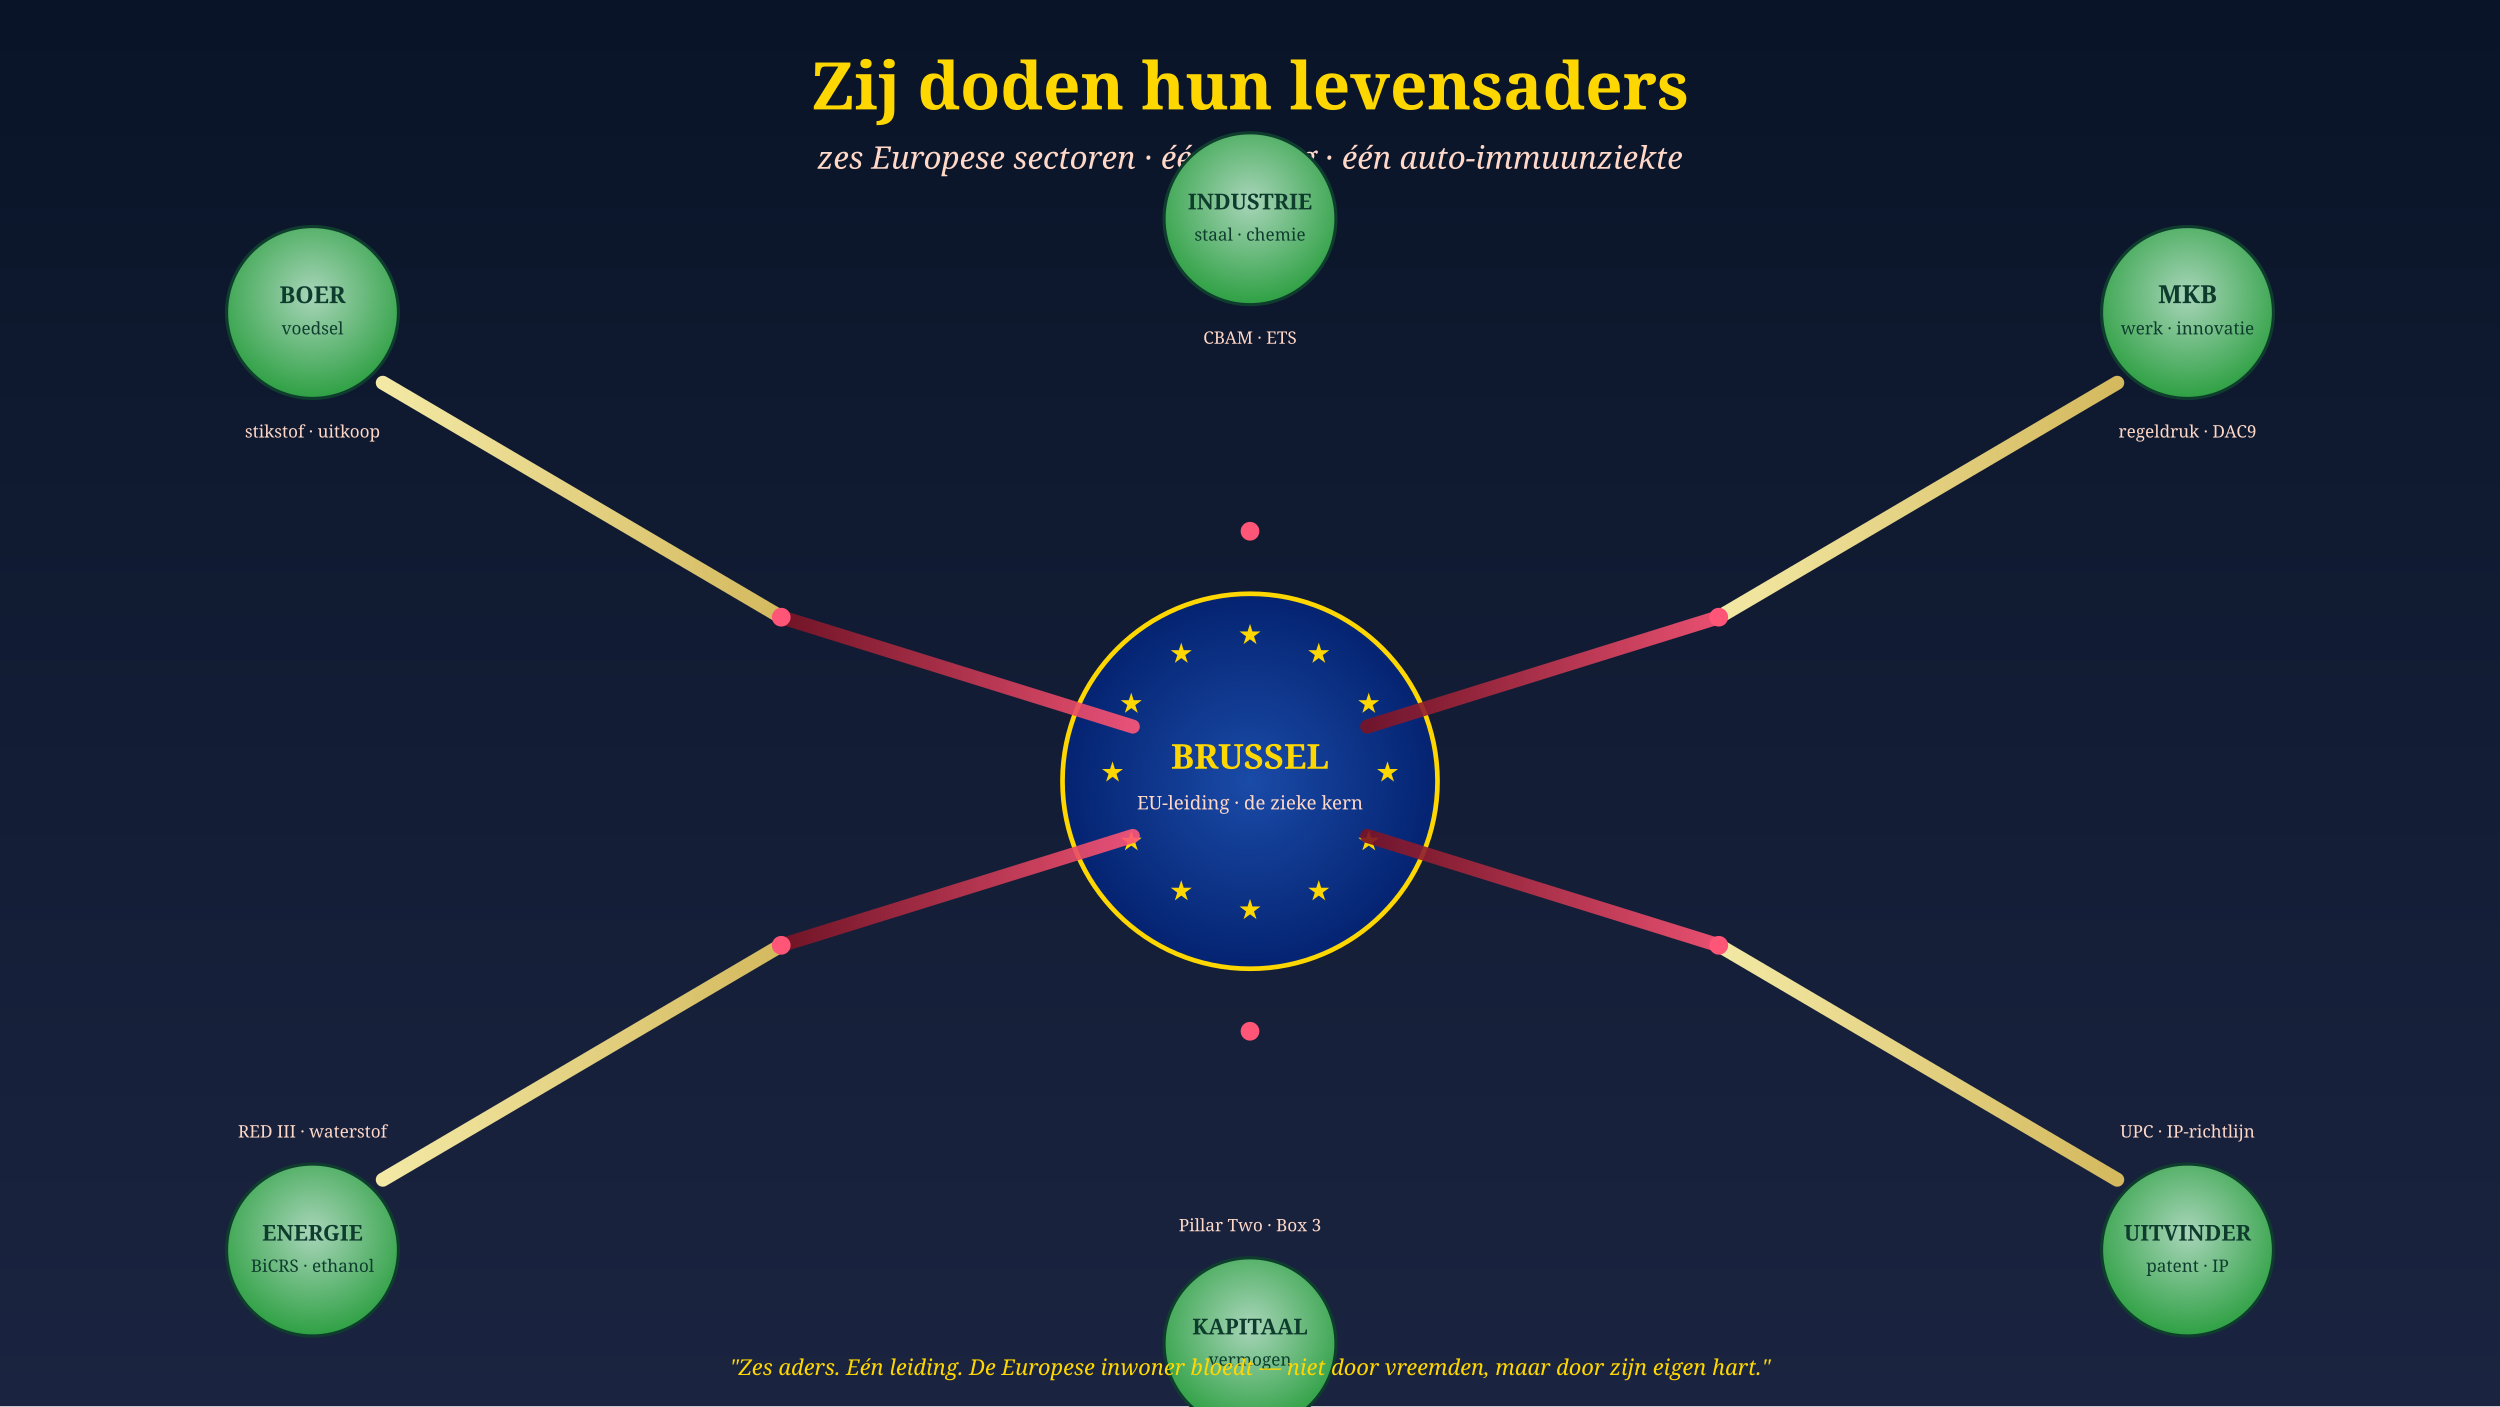
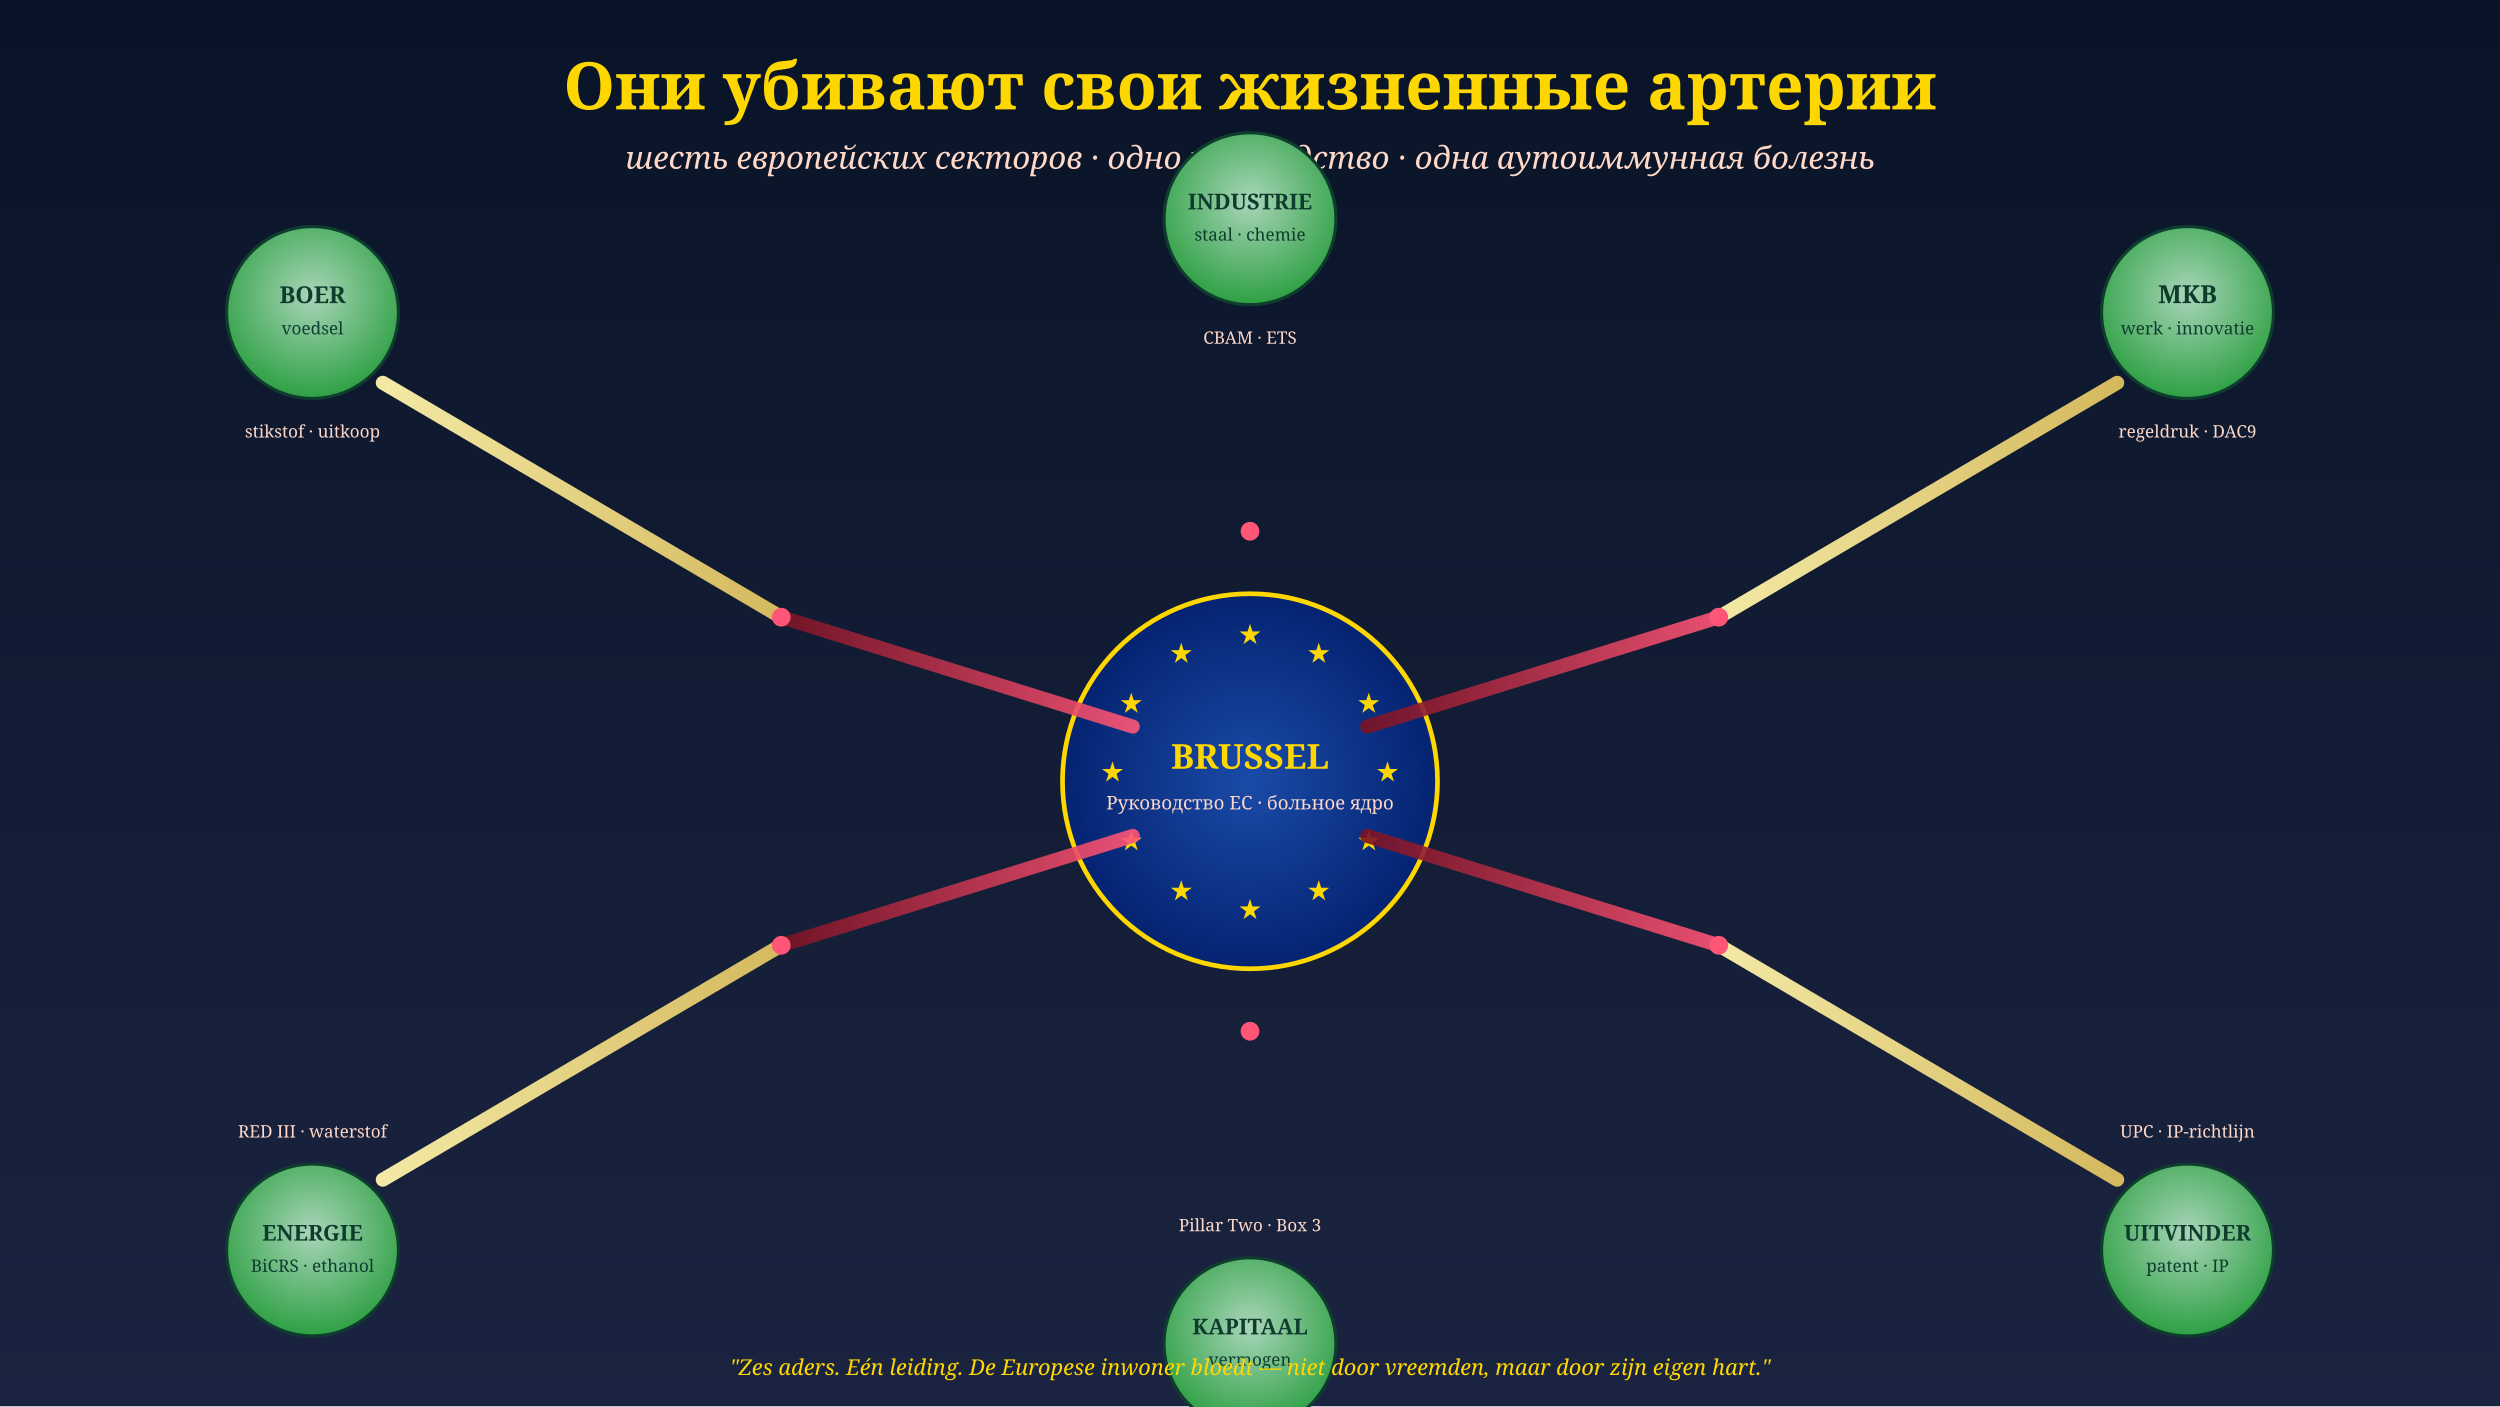
<svg xmlns="http://www.w3.org/2000/svg" viewBox="0 0 1600 900" preserveAspectRatio="xMidYMid meet">
  <defs>
    <linearGradient id="bgBA" x1="0" y1="0" x2="0" y2="1">
      <stop offset="0%" stop-color="#0a1428" />
      <stop offset="100%" stop-color="#1a2440" />
    </linearGradient>
    <linearGradient id="adGold" x1="0" y1="0" x2="1" y2="0">
      <stop offset="0%" stop-color="#f3e9a5" />
      <stop offset="100%" stop-color="#d4b95e" />
    </linearGradient>
    <linearGradient id="adBlood" x1="0" y1="0" x2="1" y2="0">
      <stop offset="0%" stop-color="#7a1224" />
      <stop offset="100%" stop-color="#ff5577" />
    </linearGradient>
    <radialGradient id="organG" cx="50%" cy="40%" r="60%">
      <stop offset="0%" stop-color="#a8d5b9" />
      <stop offset="100%" stop-color="#2ea043" />
    </radialGradient>
    <radialGradient id="centerBlue" cx="50%" cy="50%" r="60%">
      <stop offset="0%" stop-color="#1a4ba8" />
      <stop offset="100%" stop-color="#001b66" />
    </radialGradient>
  </defs>
  <rect width="1600" height="900" fill="url(#bgBA)" />
-   <text x="800" y="70" text-anchor="middle" font-family="Georgia, serif" font-size="42" font-weight="700" fill="#ffd700">Zij doden hun levensaders</text>
-   <text x="800" y="108" text-anchor="middle" font-family="Georgia, serif" font-size="20" font-style="italic" fill="#ffd8c8">zes Europese sectoren · één leiding · één auto-immuunziekte</text>
+   <text x="800" y="70" text-anchor="middle" font-family="Georgia, serif" font-size="42" font-weight="700" fill="#ffd700">Они убивают свои жизненные артерии</text>
+   <text x="800" y="108" text-anchor="middle" font-family="Georgia, serif" font-size="20" font-style="italic" fill="#ffd8c8">шесть европейских секторов · одно руководство · одна аутоиммунная болезнь</text>
  <g transform="translate(800,500)">
    <circle cx="0" cy="0" r="120" fill="url(#centerBlue)" stroke="#ffd700" stroke-width="3" />
    <g fill="#ffd700">
      <text x="0" y="-88" text-anchor="middle" font-size="18">★</text>
      <text x="44" y="-76" text-anchor="middle" font-size="18">★</text>
      <text x="76" y="-44" text-anchor="middle" font-size="18">★</text>
      <text x="88" y="0" text-anchor="middle" font-size="18">★</text>
      <text x="76" y="44" text-anchor="middle" font-size="18">★</text>
      <text x="44" y="76" text-anchor="middle" font-size="18">★</text>
      <text x="0" y="88" text-anchor="middle" font-size="18">★</text>
      <text x="-44" y="76" text-anchor="middle" font-size="18">★</text>
      <text x="-76" y="44" text-anchor="middle" font-size="18">★</text>
      <text x="-88" y="0" text-anchor="middle" font-size="18">★</text>
      <text x="-76" y="-44" text-anchor="middle" font-size="18">★</text>
      <text x="-44" y="-76" text-anchor="middle" font-size="18">★</text>
    </g>
    <text x="0" y="-8" text-anchor="middle" font-family="Georgia, serif" font-size="22" font-weight="700" fill="#ffd700">BRUSSEL</text>
-     <text x="0" y="18" text-anchor="middle" font-family="Georgia, serif" font-size="12" fill="#ffd8c8">EU-leiding · de zieke kern</text>
+     <text x="0" y="18" text-anchor="middle" font-family="Georgia, serif" font-size="12" fill="#ffd8c8">Руководство ЕС · больное ядро</text>
  </g>
  <g transform="translate(200,200)">
    <circle cx="0" cy="0" r="55" fill="url(#organG)" stroke="#0e3d2e" stroke-width="2" />
    <text x="0" y="-6" text-anchor="middle" font-family="Georgia, serif" font-size="15" font-weight="700" fill="#0e3d2e">BOER</text>
    <text x="0" y="14" text-anchor="middle" font-family="Georgia, serif" font-size="11" fill="#0e3d2e">voedsel</text>
    <text x="0" y="80" text-anchor="middle" font-family="Georgia, serif" font-size="11" fill="#ffd8c8">stikstof · uitkoop</text>
  </g>
  <line x1="245" y1="245" x2="500" y2="395" stroke="url(#adGold)" stroke-width="9" stroke-linecap="round" />
  <line x1="500" y1="395" x2="725" y2="465" stroke="url(#adBlood)" stroke-width="9" stroke-linecap="round" opacity="0.9" />
  <circle cx="500" cy="395" r="6" fill="#ff5577" />
  <g transform="translate(800,140)">
    <circle cx="0" cy="0" r="55" fill="url(#organG)" stroke="#0e3d2e" stroke-width="2" />
    <text x="0" y="-6" text-anchor="middle" font-family="Georgia, serif" font-size="14" font-weight="700" fill="#0e3d2e">INDUSTRIE</text>
    <text x="0" y="14" text-anchor="middle" font-family="Georgia, serif" font-size="11" fill="#0e3d2e">staal · chemie</text>
    <text x="0" y="80" text-anchor="middle" font-family="Georgia, serif" font-size="11" fill="#ffd8c8">CBAM · ETS</text>
  </g>
  <line x1="800" y1="195" x2="800" y2="340" stroke="url(#adGold)" stroke-width="9" stroke-linecap="round" />
  <line x1="800" y1="340" x2="800" y2="380" stroke="url(#adBlood)" stroke-width="9" stroke-linecap="round" opacity="0.9" />
  <circle cx="800" cy="340" r="6" fill="#ff5577" />
  <g transform="translate(1400,200)">
    <circle cx="0" cy="0" r="55" fill="url(#organG)" stroke="#0e3d2e" stroke-width="2" />
    <text x="0" y="-6" text-anchor="middle" font-family="Georgia, serif" font-size="16" font-weight="700" fill="#0e3d2e">MKB</text>
    <text x="0" y="14" text-anchor="middle" font-family="Georgia, serif" font-size="11" fill="#0e3d2e">werk · innovatie</text>
    <text x="0" y="80" text-anchor="middle" font-family="Georgia, serif" font-size="11" fill="#ffd8c8">regeldruk · DAC9</text>
  </g>
  <line x1="1355" y1="245" x2="1100" y2="395" stroke="url(#adGold)" stroke-width="9" stroke-linecap="round" />
  <line x1="1100" y1="395" x2="875" y2="465" stroke="url(#adBlood)" stroke-width="9" stroke-linecap="round" opacity="0.9" />
  <circle cx="1100" cy="395" r="6" fill="#ff5577" />
  <g transform="translate(200,800)">
    <circle cx="0" cy="0" r="55" fill="url(#organG)" stroke="#0e3d2e" stroke-width="2" />
    <text x="0" y="-6" text-anchor="middle" font-family="Georgia, serif" font-size="14" font-weight="700" fill="#0e3d2e">ENERGIE</text>
    <text x="0" y="14" text-anchor="middle" font-family="Georgia, serif" font-size="11" fill="#0e3d2e">BiCRS · ethanol</text>
    <text x="0" y="-72" text-anchor="middle" font-family="Georgia, serif" font-size="11" fill="#ffd8c8">RED III · waterstof</text>
  </g>
  <line x1="245" y1="755" x2="500" y2="605" stroke="url(#adGold)" stroke-width="9" stroke-linecap="round" />
  <line x1="500" y1="605" x2="725" y2="535" stroke="url(#adBlood)" stroke-width="9" stroke-linecap="round" opacity="0.9" />
  <circle cx="500" cy="605" r="6" fill="#ff5577" />
  <g transform="translate(800,860)">
    <circle cx="0" cy="0" r="55" fill="url(#organG)" stroke="#0e3d2e" stroke-width="2" />
    <text x="0" y="-6" text-anchor="middle" font-family="Georgia, serif" font-size="14" font-weight="700" fill="#0e3d2e">KAPITAAL</text>
    <text x="0" y="14" text-anchor="middle" font-family="Georgia, serif" font-size="11" fill="#0e3d2e">vermogen</text>
    <text x="0" y="-72" text-anchor="middle" font-family="Georgia, serif" font-size="11" fill="#ffd8c8">Pillar Two · Box 3</text>
  </g>
  <line x1="800" y1="805" x2="800" y2="660" stroke="url(#adGold)" stroke-width="9" stroke-linecap="round" />
  <line x1="800" y1="660" x2="800" y2="620" stroke="url(#adBlood)" stroke-width="9" stroke-linecap="round" opacity="0.9" />
  <circle cx="800" cy="660" r="6" fill="#ff5577" />
  <g transform="translate(1400,800)">
    <circle cx="0" cy="0" r="55" fill="url(#organG)" stroke="#0e3d2e" stroke-width="2" />
    <text x="0" y="-6" text-anchor="middle" font-family="Georgia, serif" font-size="14" font-weight="700" fill="#0e3d2e">UITVINDER</text>
    <text x="0" y="14" text-anchor="middle" font-family="Georgia, serif" font-size="11" fill="#0e3d2e">patent · IP</text>
    <text x="0" y="-72" text-anchor="middle" font-family="Georgia, serif" font-size="11" fill="#ffd8c8">UPC · IP-richtlijn</text>
  </g>
  <line x1="1355" y1="755" x2="1100" y2="605" stroke="url(#adGold)" stroke-width="9" stroke-linecap="round" />
  <line x1="1100" y1="605" x2="875" y2="535" stroke="url(#adBlood)" stroke-width="9" stroke-linecap="round" opacity="0.9" />
  <circle cx="1100" cy="605" r="6" fill="#ff5577" />
  <text x="800" y="880" text-anchor="middle" font-family="Georgia, serif" font-size="14" font-style="italic" fill="#ffd700">"Zes aders. Eén leiding. De Europese inwoner bloedt — niet door vreemden, maar door zijn eigen hart."</text>
</svg>
